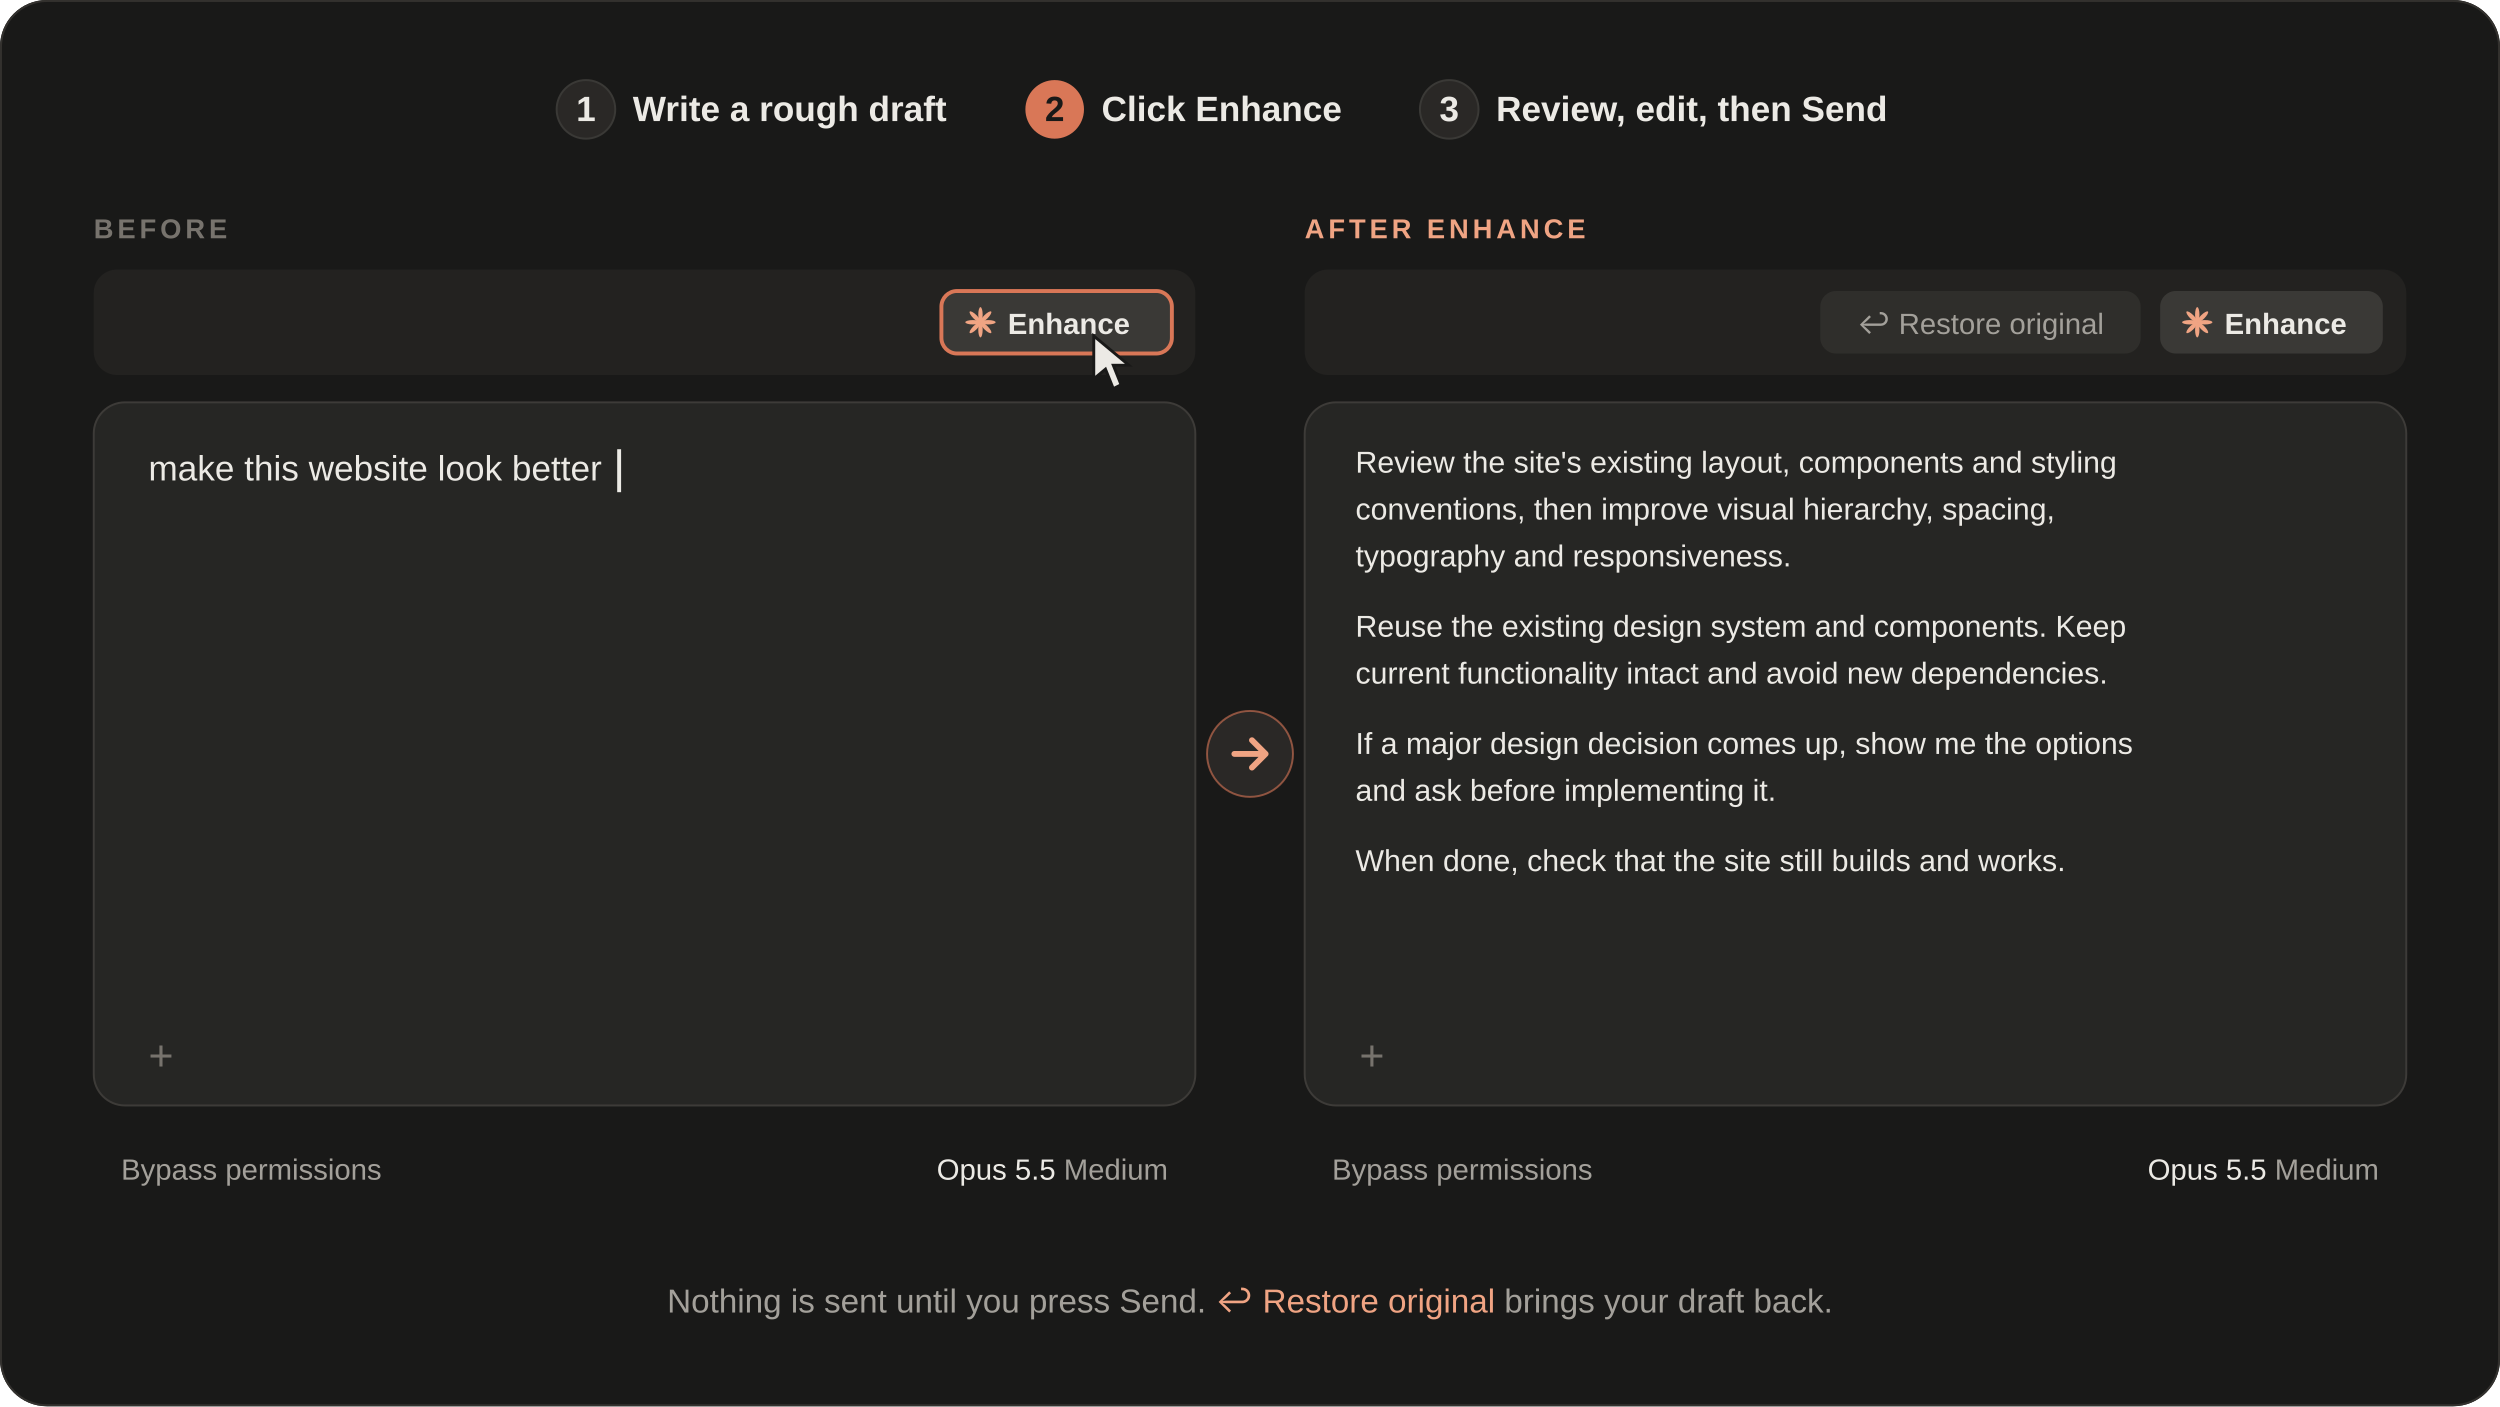
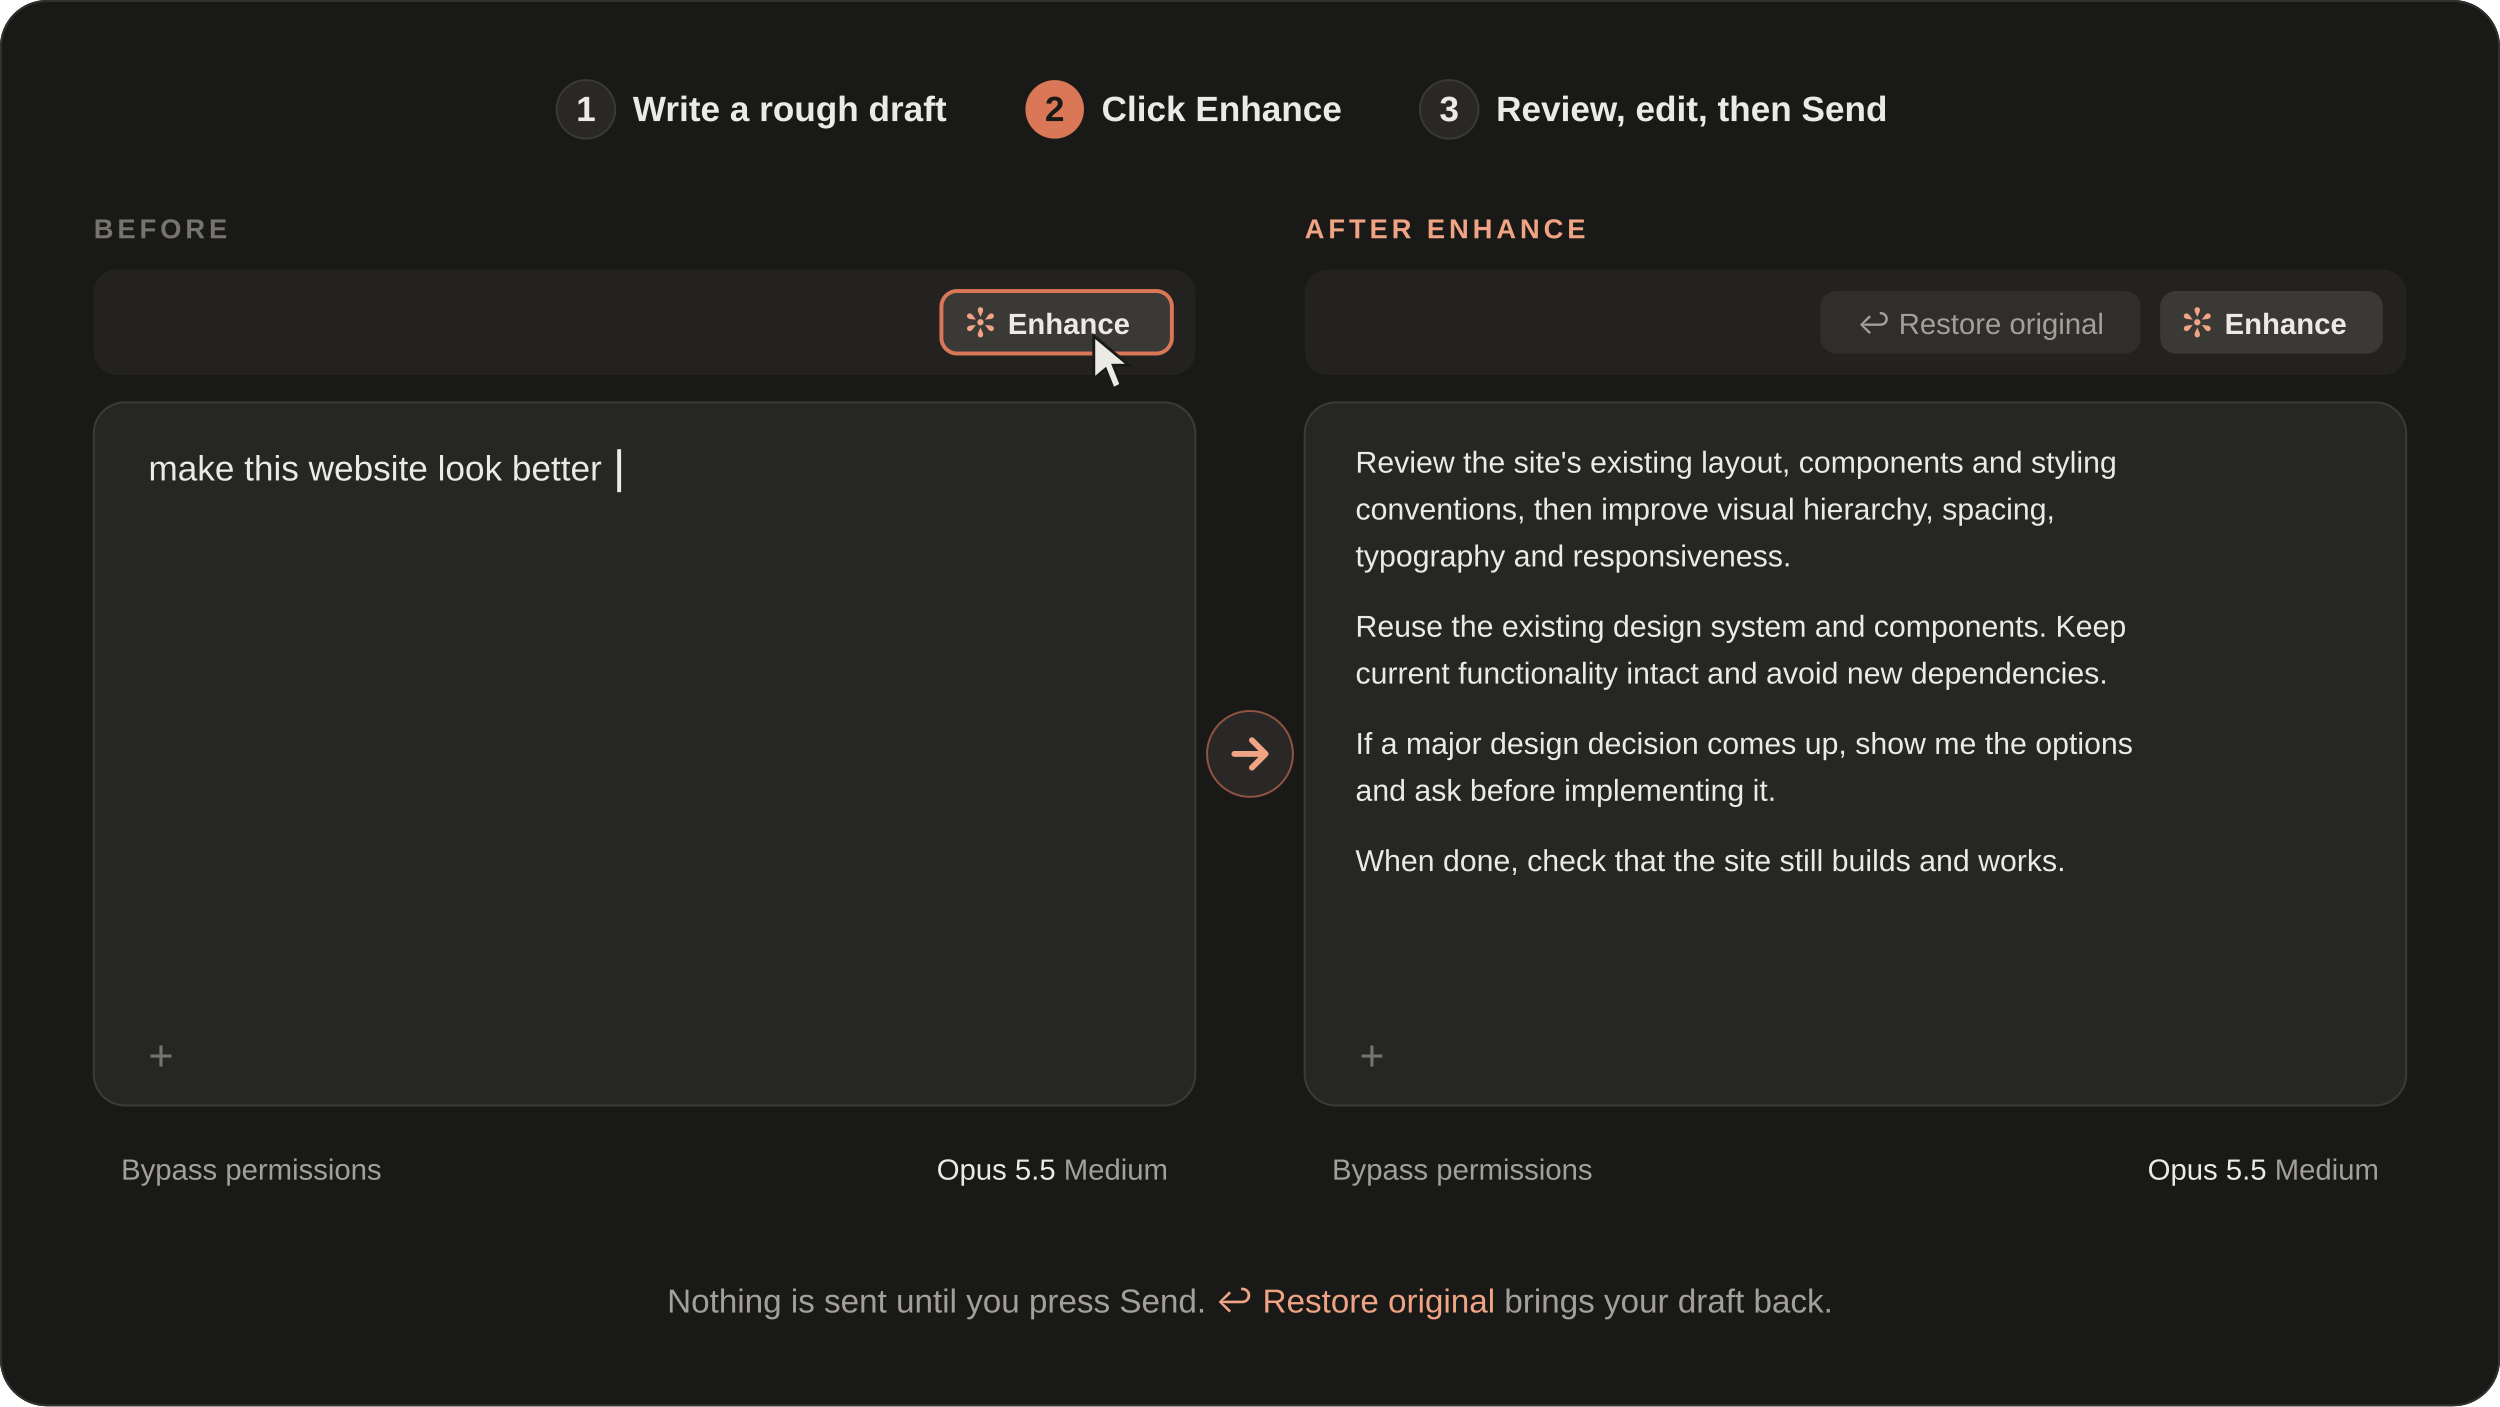
<svg xmlns="http://www.w3.org/2000/svg" xmlns:xlink="http://www.w3.org/1999/xlink" width="1280" height="720" viewBox="0 0 1280 720" role="img" aria-labelledby="t d">
  <defs>
    <symbol id="spark" viewBox="-64 -64 128 128">
      <g fill="#F0A483">
-         <ellipse cx="0" cy="-31" rx="9" ry="31" />
-         <ellipse cx="0" cy="-31" rx="9" ry="31" transform="rotate(45)" />
-         <ellipse cx="0" cy="-31" rx="9" ry="31" transform="rotate(90)" />
-         <ellipse cx="0" cy="-31" rx="9" ry="31" transform="rotate(135)" />
-         <ellipse cx="0" cy="-31" rx="9" ry="31" transform="rotate(180)" />
-         <ellipse cx="0" cy="-31" rx="9" ry="31" transform="rotate(225)" />
-         <ellipse cx="0" cy="-31" rx="9" ry="31" transform="rotate(270)" />
-         <ellipse cx="0" cy="-31" rx="9" ry="31" transform="rotate(315)" />
+         <circle r="13" />
+         <path d="M0 -21 C -2 -29 -11 -41 -11 -51 A 11 11 0 0 1 11 -51 C 11 -41 2 -29 0 -21 Z" />
+         <path d="M0 -21 C -2 -29 -11 -41 -11 -51 A 11 11 0 0 1 11 -51 C 11 -41 2 -29 0 -21 Z" transform="rotate(60)" />
+         <path d="M0 -21 C -2 -29 -11 -41 -11 -51 A 11 11 0 0 1 11 -51 C 11 -41 2 -29 0 -21 Z" transform="rotate(120)" />
+         <path d="M0 -21 C -2 -29 -11 -41 -11 -51 A 11 11 0 0 1 11 -51 C 11 -41 2 -29 0 -21 Z" transform="rotate(180)" />
+         <path d="M0 -21 C -2 -29 -11 -41 -11 -51 A 11 11 0 0 1 11 -51 C 11 -41 2 -29 0 -21 Z" transform="rotate(240)" />
+         <path d="M0 -21 C -2 -29 -11 -41 -11 -51 A 11 11 0 0 1 11 -51 C 11 -41 2 -29 0 -21 Z" transform="rotate(300)" />
      </g>
    </symbol>
    <style>
      text { font-family: "Segoe UI", -apple-system, BlinkMacSystemFont, "Helvetica Neue", Arial, sans-serif; }
      .muted { fill: #A3A09A; }
      .dim { fill: #77736d; }
      .body { fill: #ECEAE5; }
      .caret { animation: blink 1.1s steps(1) infinite; }
      @keyframes blink { 50% { opacity: 0; } }
      @media (prefers-reduced-motion: reduce) { .caret { animation: none; } }
    </style>
  </defs>
  <rect width="1280" height="720" rx="24" fill="#191918" />
  <rect x="0.5" y="0.5" width="1279" height="719" rx="23.5" fill="none" stroke="#33312e" />
  <g font-size="18" font-weight="600">
    <circle cx="300" cy="56" r="15" fill="#2a2826" stroke="#3a3936" />
    <text x="300" y="62" text-anchor="middle" class="body">1</text>
    <text x="324" y="62" class="body">Write a rough draft</text>
    <circle cx="540" cy="56" r="15" fill="#D97757" />
    <text x="540" y="62" text-anchor="middle" fill="#191918">2</text>
    <text x="564" y="62" class="body">Click Enhance</text>
    <circle cx="742" cy="56" r="15" fill="#2a2826" stroke="#3a3936" />
    <text x="742" y="62" text-anchor="middle" class="body">3</text>
    <text x="766" y="62" class="body">Review, edit, then Send</text>
  </g>
  <text x="48" y="122" font-size="14" font-weight="700" letter-spacing="2" class="dim">BEFORE</text>
  <rect x="48" y="138" width="564" height="54" rx="12" fill="#232220" />
  <rect x="482" y="149" width="118" height="32" rx="8" fill="#3a3936" stroke="#D97757" stroke-width="2" />
  <use xlink:href="#spark" href="#spark" x="494" y="157" width="16" height="16" />
  <text x="516" y="171" font-size="15" font-weight="600" class="body">Enhance</text>
  <path d="M560 172 l0 22 l6 -5 l4 10 l4 -2 l-4 -10 l8 0 z" fill="#ECEAE5" stroke="#191918" stroke-width="1.5" />
  <rect x="48" y="206" width="564" height="360" rx="16" fill="#262624" stroke="#3d3b38" />
  <text x="76" y="246" font-size="18" class="body">make this website look better</text>
  <rect x="316" y="230" width="2" height="22" fill="#ECEAE5" class="caret" />
  <text x="76" y="548" font-size="22" class="dim">+</text>
  <text x="62" y="604" font-size="15" class="muted">Bypass permissions</text>
  <text x="598" y="604" font-size="15" text-anchor="end" class="muted">
    <tspan class="body">Opus 5.5</tspan>  Medium</text>
  <g transform="translate(640 386)">
    <circle r="22" fill="#2a2826" stroke="#D97757" stroke-opacity="0.6" />
    <path d="M-8 0 h14 M1 -7 l7 7 l-7 7" fill="none" stroke="#F0A483" stroke-width="3" stroke-linecap="round" stroke-linejoin="round" />
  </g>
  <text x="668" y="122" font-size="14" font-weight="700" letter-spacing="2" fill="#F0A483">AFTER ENHANCE</text>
  <rect x="668" y="138" width="564" height="54" rx="12" fill="#232220" />
  <rect x="932" y="149" width="164" height="32" rx="8" fill="#2f2e2b" />
  <text x="1014" y="171" font-size="15" text-anchor="middle" class="muted">↩ Restore original</text>
  <rect x="1106" y="149" width="114" height="32" rx="8" fill="#3a3936" />
  <use xlink:href="#spark" href="#spark" x="1117" y="157" width="16" height="16" />
  <text x="1139" y="171" font-size="15" font-weight="600" class="body">Enhance</text>
  <rect x="668" y="206" width="564" height="360" rx="16" fill="#262624" stroke="#3d3b38" />
  <g font-size="15.5" class="body">
    <text x="694" y="242">Review the site's existing layout, components and styling</text>
    <text x="694" y="266">conventions, then improve visual hierarchy, spacing,</text>
    <text x="694" y="290">typography and responsiveness.</text>
    <text x="694" y="326">Reuse the existing design system and components. Keep</text>
    <text x="694" y="350">current functionality intact and avoid new dependencies.</text>
    <text x="694" y="386">If a major design decision comes up, show me the options</text>
    <text x="694" y="410">and ask before implementing it.</text>
    <text x="694" y="446">When done, check that the site still builds and works.</text>
  </g>
  <text x="696" y="548" font-size="22" class="dim">+</text>
  <text x="682" y="604" font-size="15" class="muted">Bypass permissions</text>
  <text x="1218" y="604" font-size="15" text-anchor="end" class="muted">
    <tspan class="body">Opus 5.5</tspan>  Medium</text>
  <text x="640" y="672" font-size="17" text-anchor="middle" class="muted">Nothing is sent until you press Send.  <tspan fill="#F0A483">↩ Restore original</tspan> brings your draft back.</text>
</svg>
